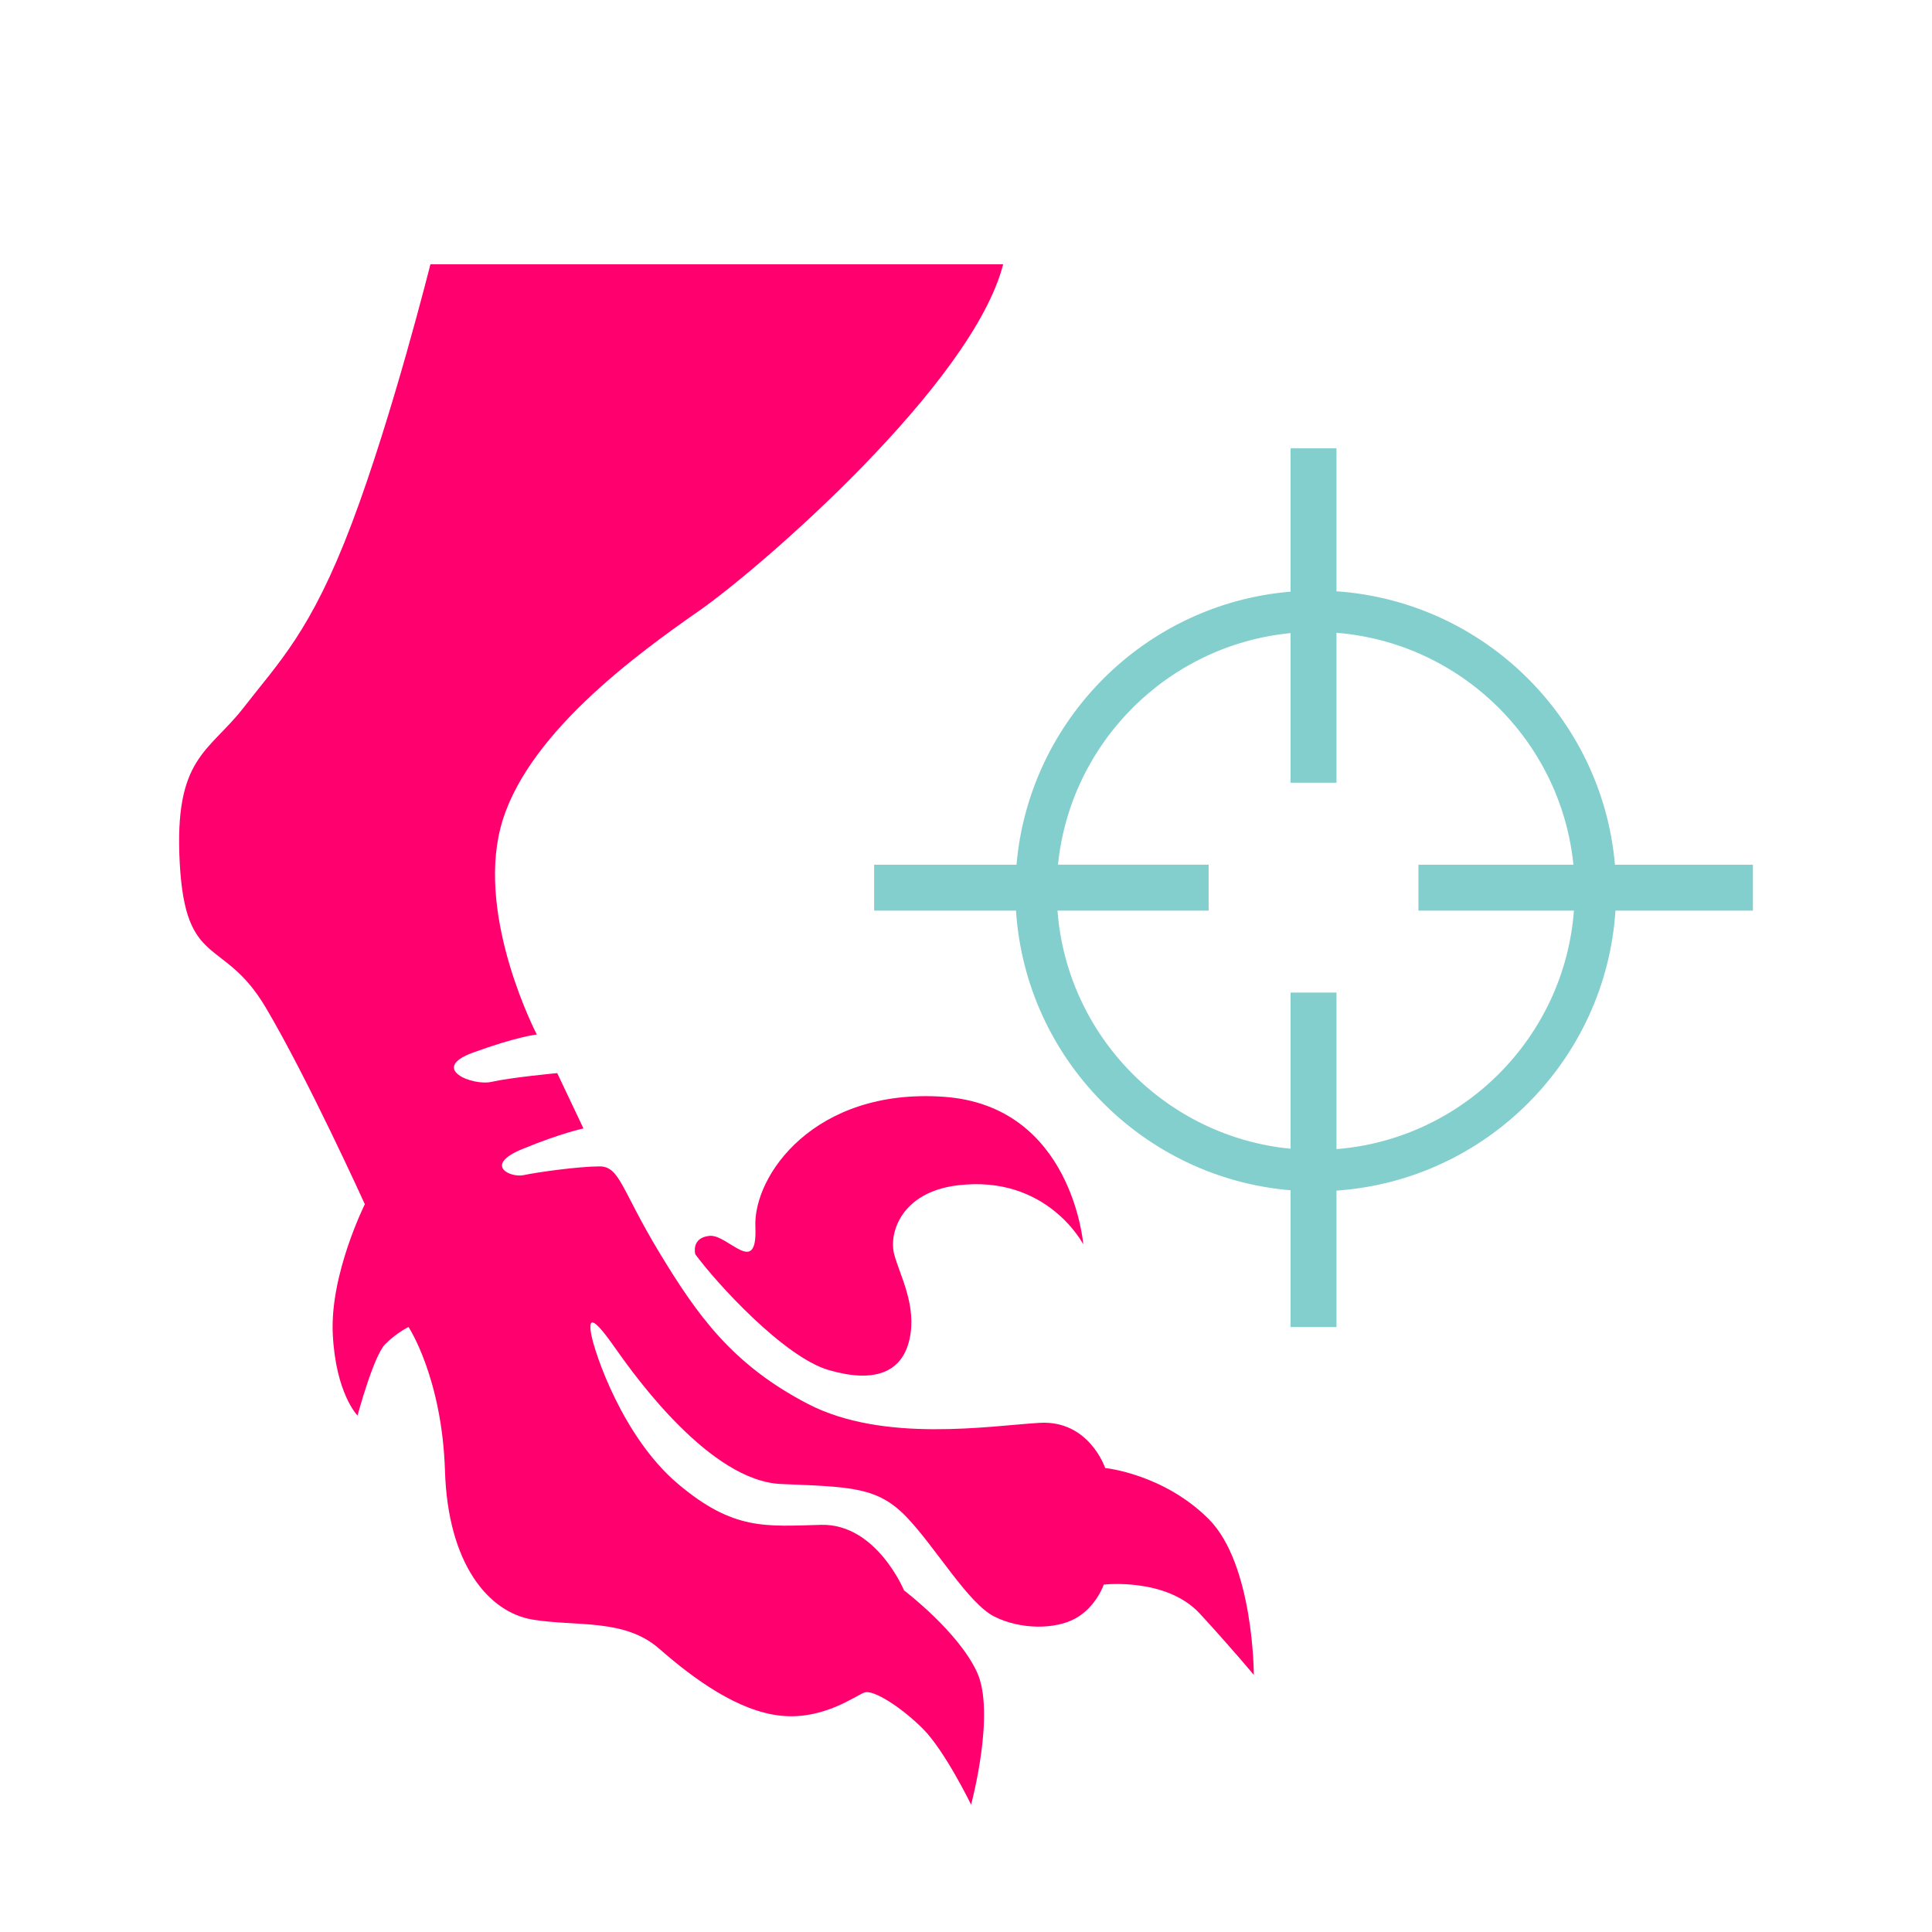
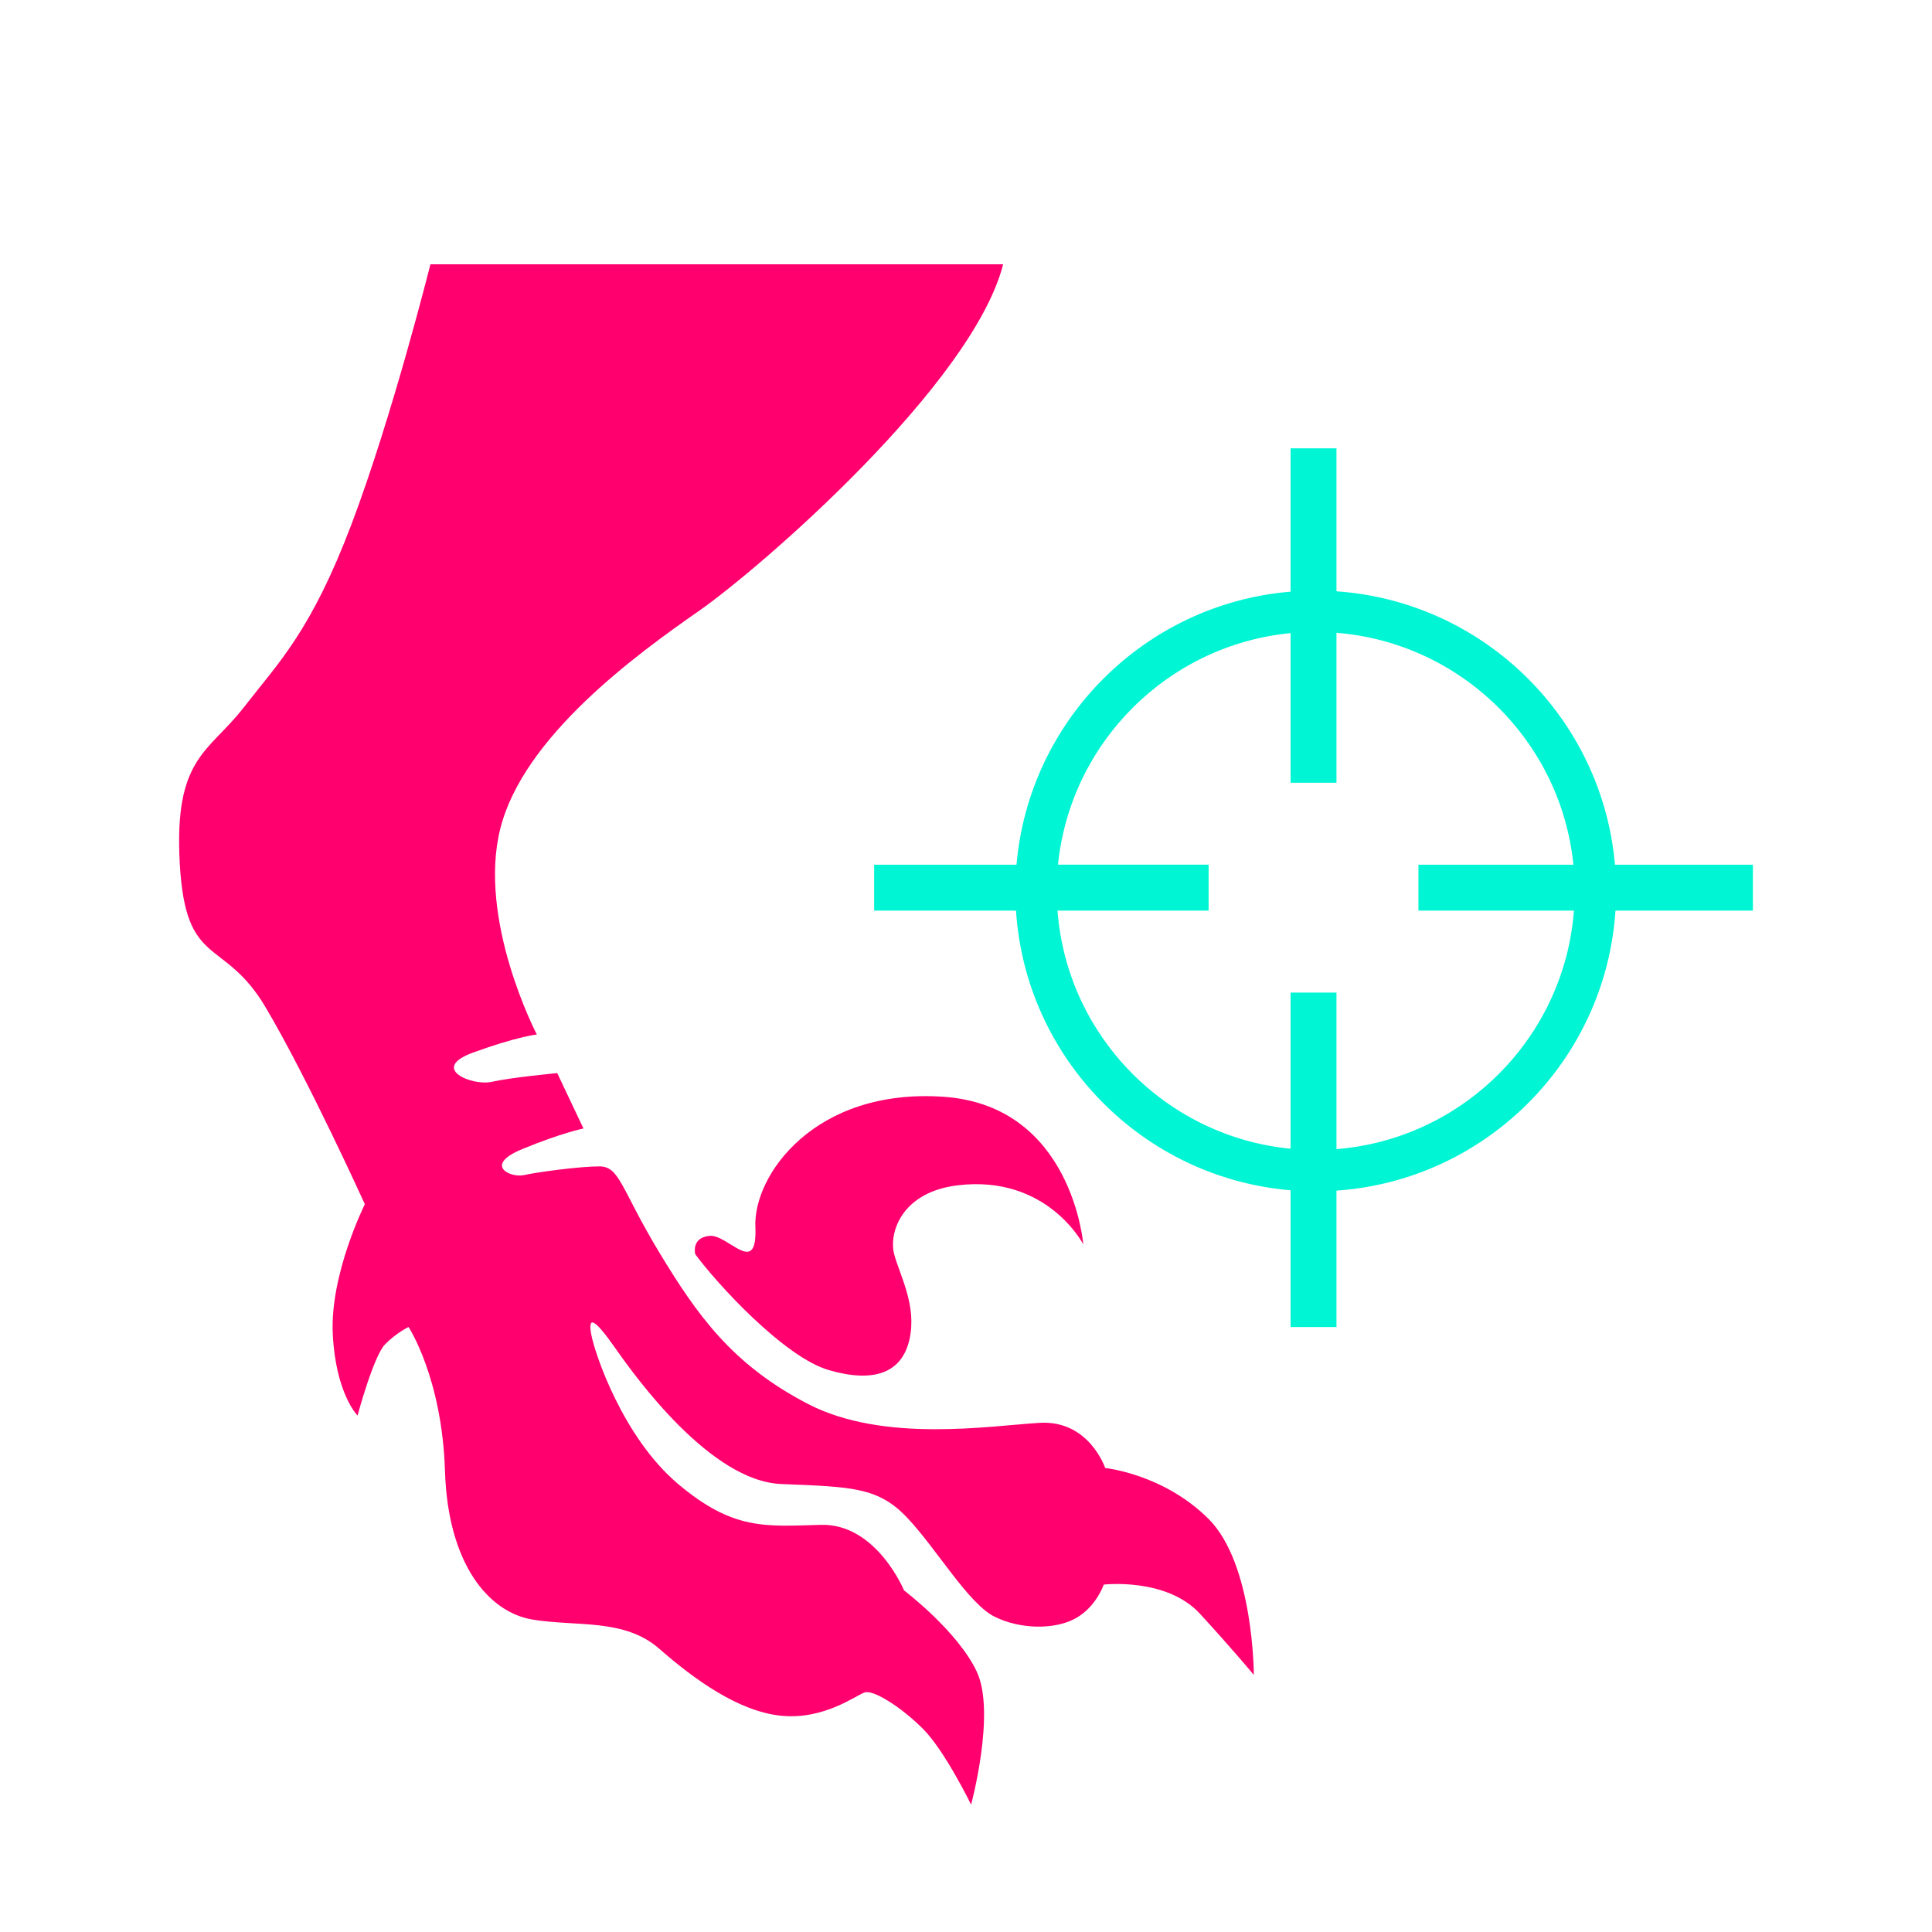
<svg xmlns="http://www.w3.org/2000/svg" id="uuid-c3dddae8-20ed-48ee-bc4c-edeafee474a5" data-name="Layer 1" viewBox="0 0 500 500">
-   <path d="M453.65,223.79h-35.7c-3.3-37.94-33.94-68.14-72.07-70.76v-37.01h-11.88v37.1c-37.6,3.13-67.67,33.11-70.93,70.67h-36.84v11.88h36.71c2.49,38.35,32.9,69.19,71.06,72.37v35.4h11.88v-35.31c38.69-2.66,69.68-33.73,72.2-72.46h35.57v-11.88ZM345.88,297.38v-40.5h-11.88v40.41c-32.25-3.12-57.87-29.19-60.32-61.63h39.11v-11.88h-38.98c3.2-31.65,28.5-56.87,60.19-59.93v38.72h11.88v-38.8c32.21,2.57,58.09,27.99,61.32,60.02h-40.11v11.88h40.24c-2.48,32.82-28.67,59.1-61.45,61.72Z" style="fill: #83cfcd;" />
+   <path d="M453.65,223.79h-35.7c-3.3-37.94-33.94-68.14-72.07-70.76v-37.01h-11.88v37.1c-37.6,3.13-67.67,33.11-70.93,70.67h-36.84v11.88h36.71c2.49,38.35,32.9,69.19,71.06,72.37v35.4h11.88v-35.31c38.69-2.66,69.68-33.73,72.2-72.46h35.57v-11.88ZM345.88,297.38v-40.5h-11.88v40.41c-32.25-3.12-57.87-29.19-60.32-61.63h39.11v-11.88h-38.98c3.2-31.65,28.5-56.87,60.19-59.93v38.72h11.88v-38.8c32.21,2.57,58.09,27.99,61.32,60.02h-40.11v11.88h40.24c-2.48,32.82-28.67,59.1-61.45,61.72Z" style="fill: #00F5D4;" />
  <path d="M259.61,68.4H111.39s-9.81,39.22-20.37,67.13c-10.56,27.91-18.86,35.83-27.91,47.52s-18.1,12.82-16.59,40.35c1.51,27.53,11.31,18.86,22.25,37.34,10.94,18.48,25.65,50.91,25.65,50.91,0,0-9.05,18.1-8.3,33.57.75,15.46,6.41,21.12,6.41,21.12,0,0,4.15-15.46,7.17-18.48s6.03-4.43,6.03-4.43c0,0,8.67,13.11,9.43,37.24.75,24.14,11.31,36.58,22.63,38.47,11.31,1.89,23.76-.38,32.81,7.54,9.05,7.92,20.47,16.22,31.54,17.35,11.08,1.13,19.37-5.28,21.64-6.03,2.26-.75,9.43,3.77,15.09,9.43,5.66,5.66,12.45,19.61,12.45,19.61,0,0,6.41-23.76,1.51-34.32-4.9-10.56-18.86-21.12-18.86-21.12,0,0-7.17-17.35-21.5-16.97s-22.63,1.51-36.96-10.56c-14.33-12.07-21.66-33.94-22.52-38.85s1.03-3.77,6.31,3.77,24.61,34.32,42.86,35.07,25.03.75,32.57,8.67c7.54,7.92,15.84,22.25,22.63,25.65,6.79,3.39,15.84,3.39,21.12.38,5.28-3.01,7.17-8.67,7.17-8.67,0,0,16.22-1.89,24.89,7.54,8.67,9.43,13.95,15.84,13.95,15.84,0,0,0-28.66-11.69-40.35-11.69-11.69-26.78-13.2-26.78-13.2,0,0-4.15-12.45-16.97-11.69s-40.35,5.28-59.97-4.9c-19.61-10.18-28.66-23.01-38.47-39.22s-10.18-22.25-15.46-22.25-16.22,1.51-19.61,2.26-10.56-2.54-.38-6.74,15.84-5.33,15.84-5.33l-6.79-14.33s-12.07,1.13-16.97,2.26-16.22-3.39-4.9-7.54c11.31-4.15,16.59-4.71,16.59-4.71,0,0-15.46-29.61-9.43-53.37s35.07-44.88,51.29-56.19c16.22-11.31,70.9-58.83,78.82-89.76Z" style="fill: #FF006E;" />
  <path d="M179.93,324.58c5.37,7.35,22.91,26.59,34.51,29.98,11.6,3.39,18.95.85,20.93-7.92s-2.55-16.69-3.96-22.06,1.74-16.03,16.41-17.82c23.19-2.83,32.53,15.27,32.53,15.27,0,0-2.83-35.92-36.21-38.19s-49.22,20.37-48.65,33.66c.57,13.29-7.07,1.86-11.88,2.34s-3.68,4.73-3.68,4.73Z" style="fill: #FF006E;" />
</svg>
